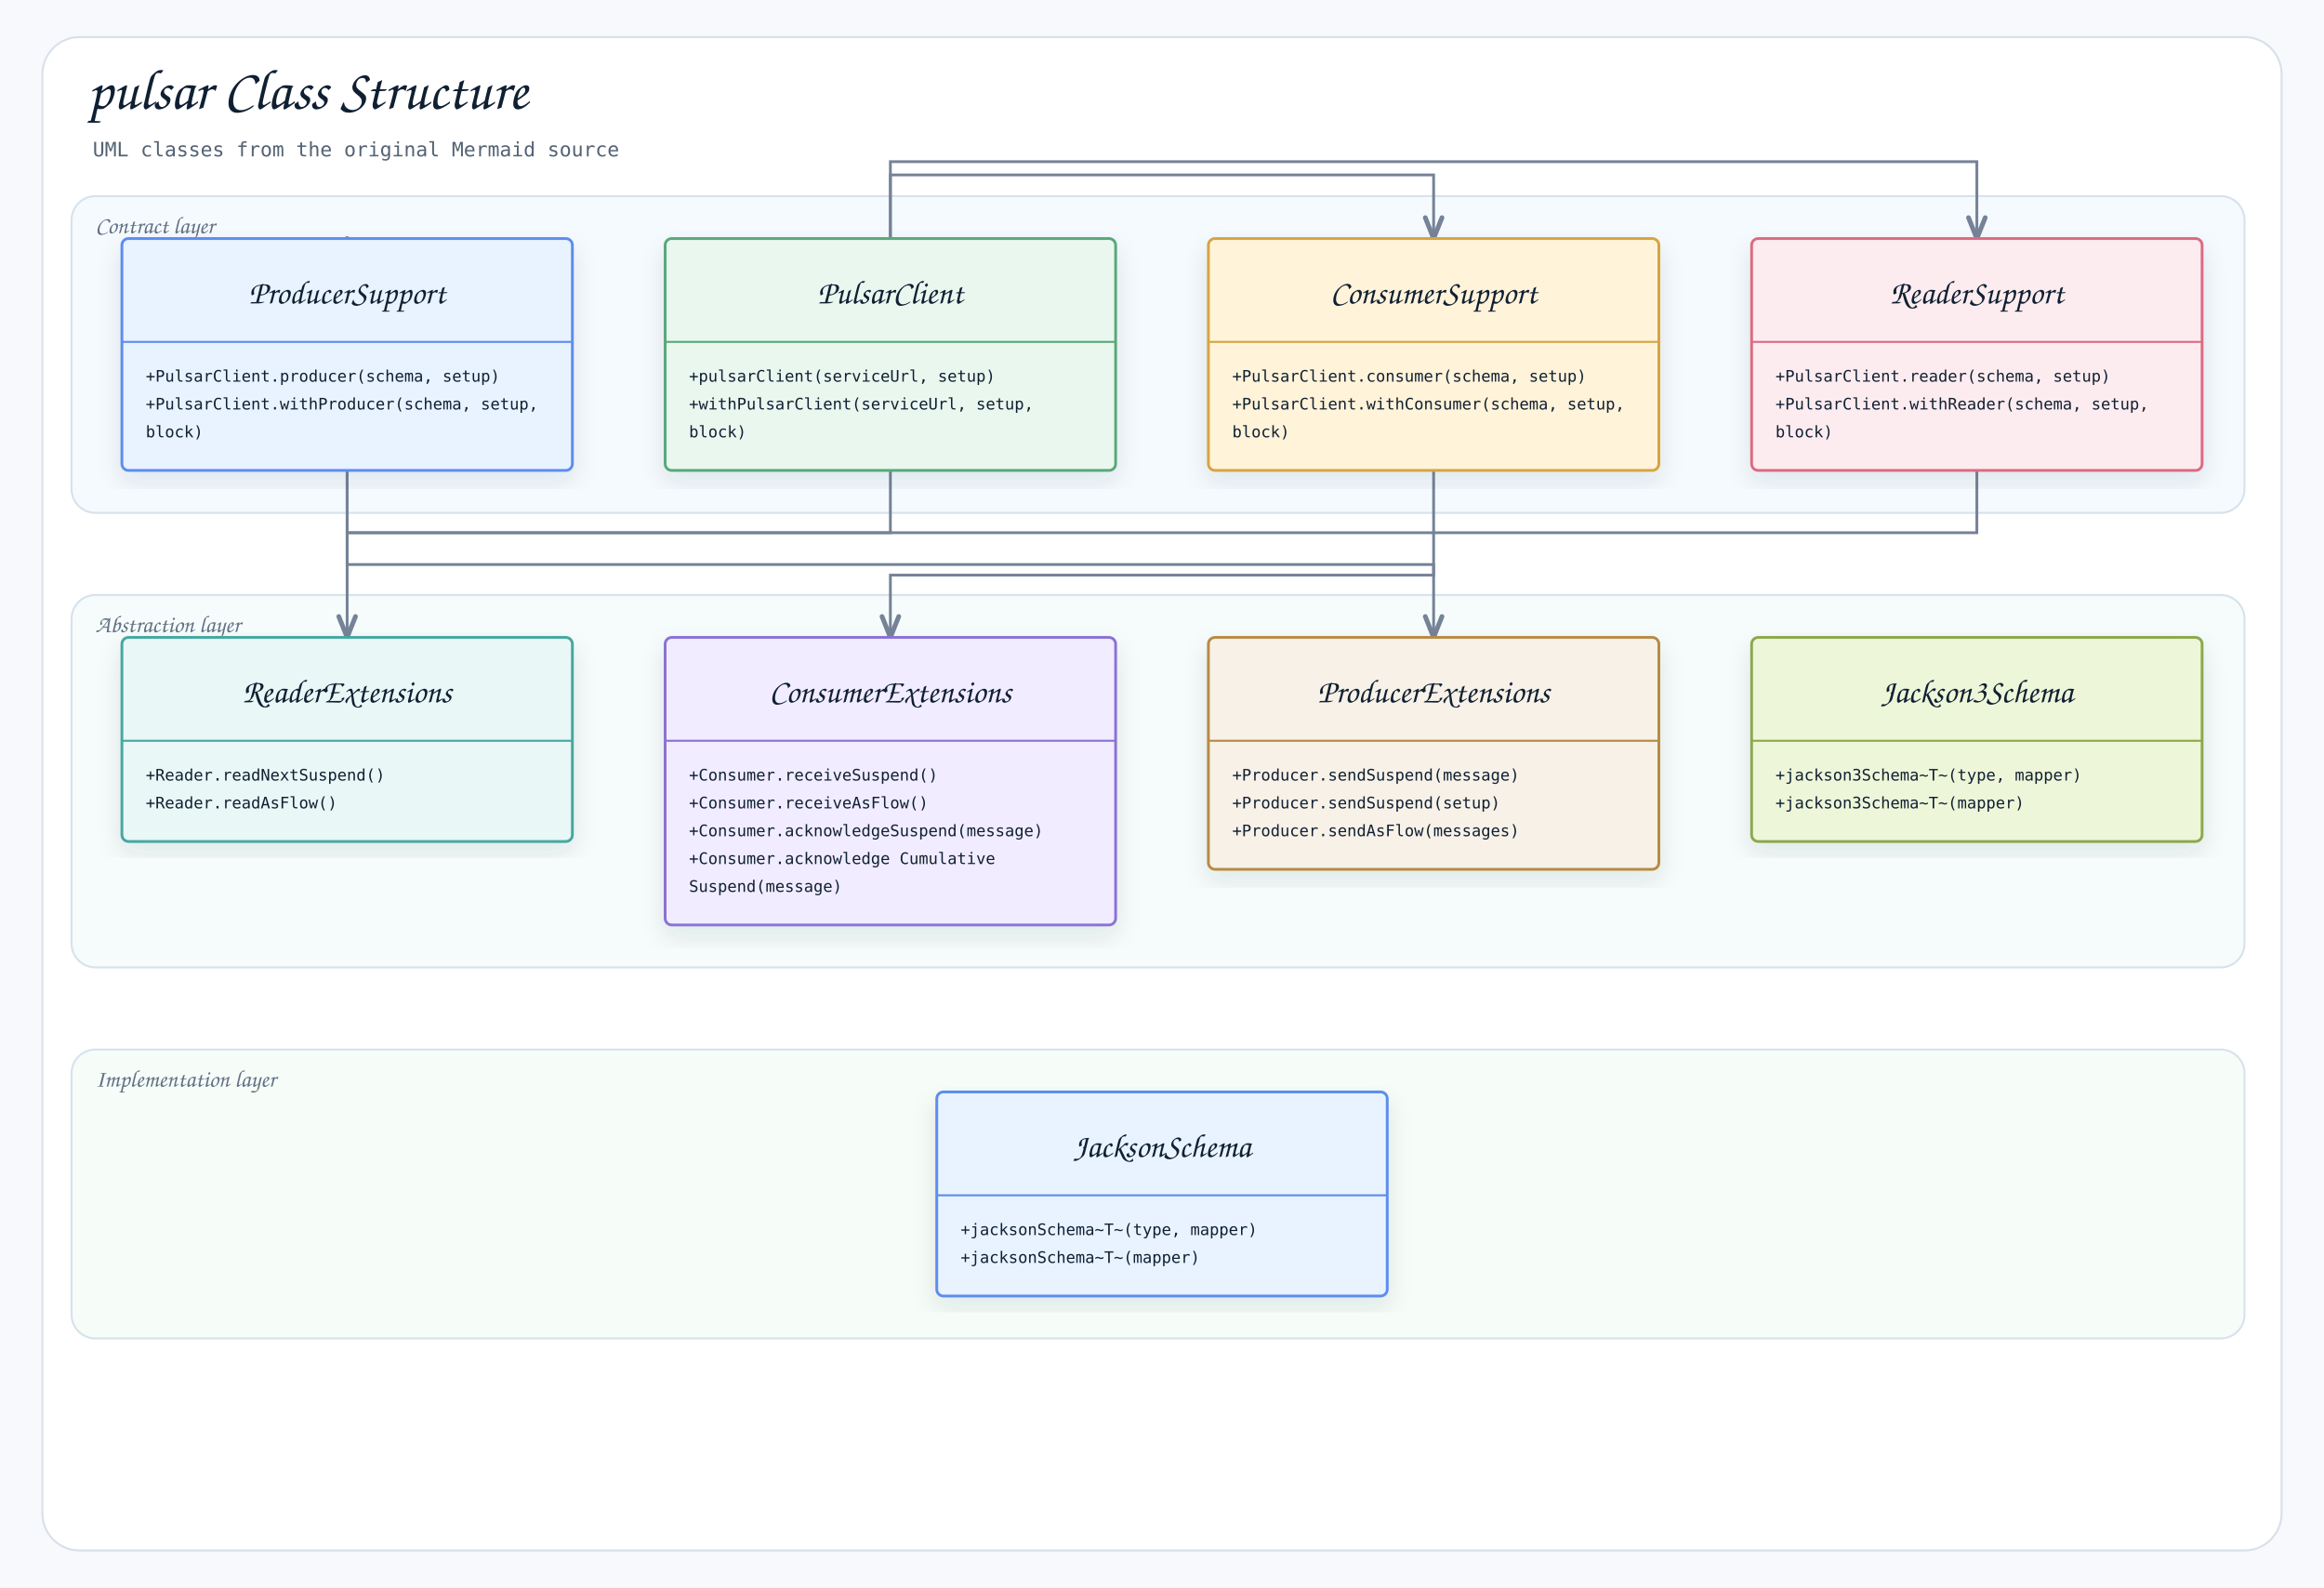
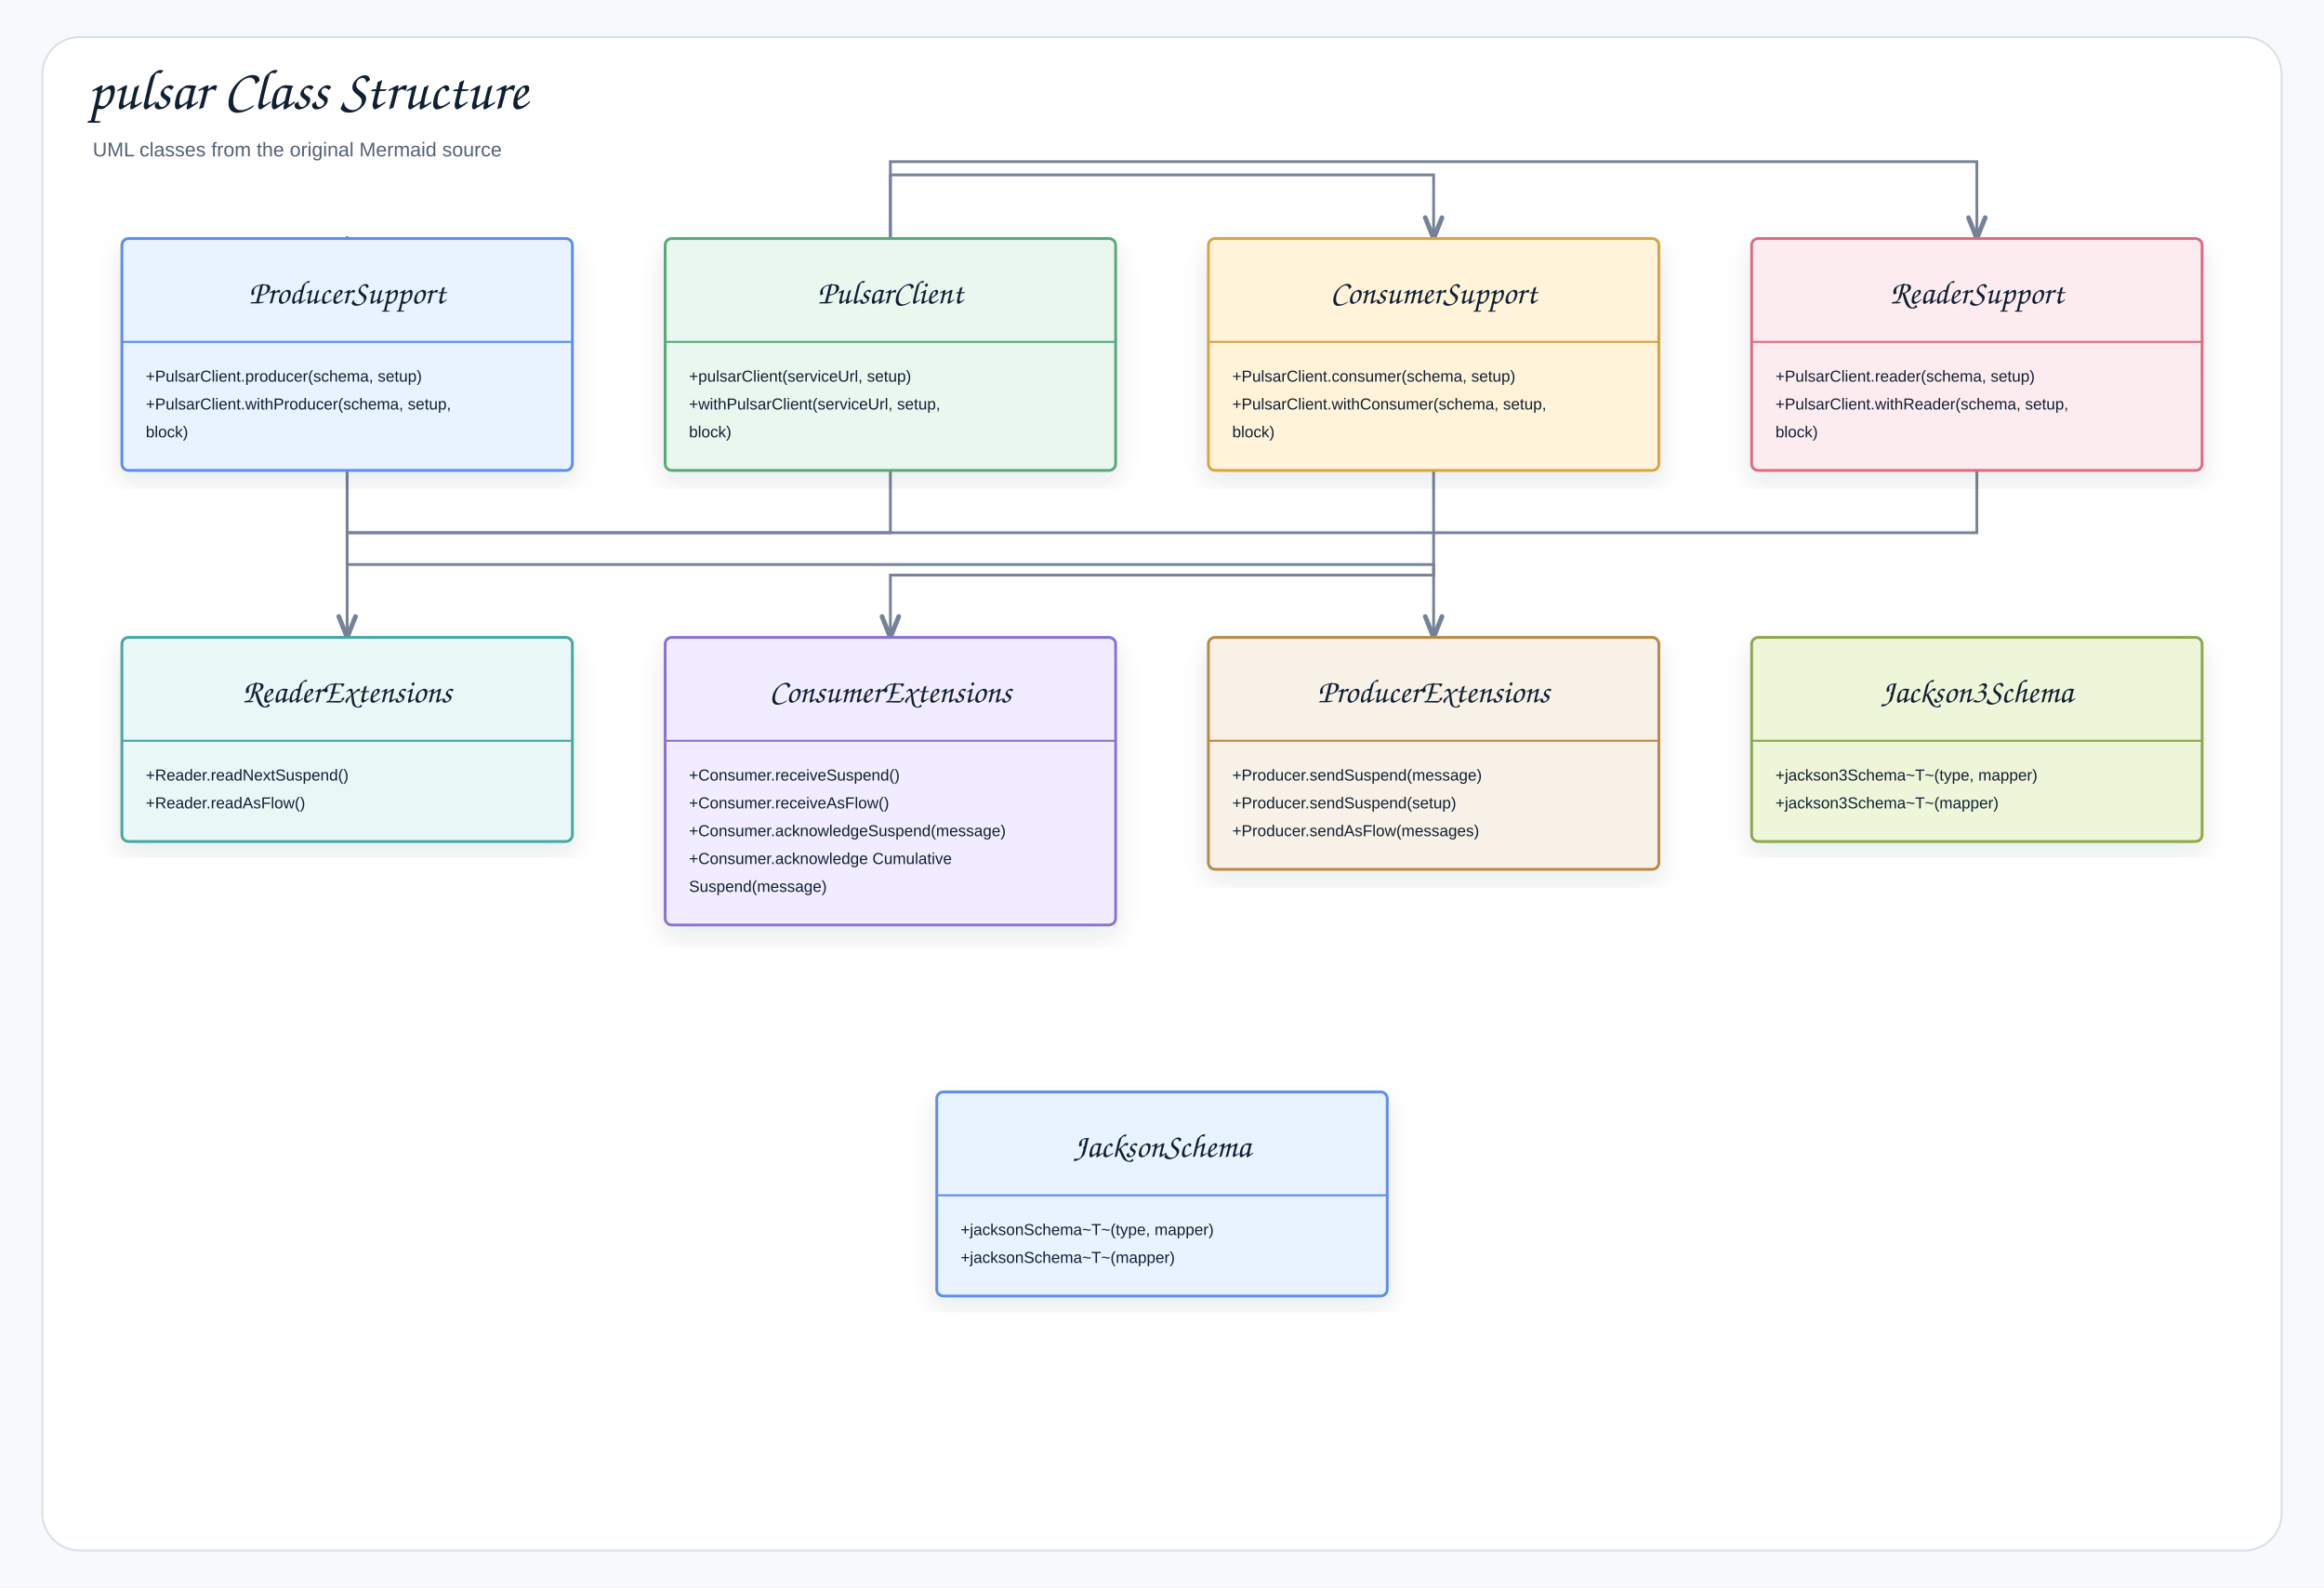
<svg xmlns="http://www.w3.org/2000/svg" width="1754" height="1198" viewBox="0 0 1754 1198" role="img" aria-label="pulsar Class Structure">
  <defs>
    <filter id="shadow" x="-8%" y="-8%" width="116%" height="116%">
      <feDropShadow dx="0" dy="8" stdDeviation="9" flood-color="#1f2937" flood-opacity="0.10" />
    </filter>
    <marker id="openArrow" markerWidth="10" markerHeight="8" refX="8.5" refY="4" orient="auto" markerUnits="strokeWidth">
      <path d="M 1 1 L 8.5 4 L 1 7" fill="none" stroke="#758297" stroke-width="1.7" stroke-linecap="round" stroke-linejoin="round" />
    </marker>
    <marker id="inherit" markerWidth="11" markerHeight="10" refX="9.5" refY="5" orient="auto" markerUnits="strokeWidth">
      <path d="M 0.5 1 L 9.5 5 L 0.5 9 Z" fill="#ffffff" stroke="#758297" stroke-width="1.7" />
    </marker>
    <style>
    .canvas{fill:#f7f9fc}.frame{fill:#fff;stroke:#d8e0ea;stroke-width:1.5}
-     .title{font-family:"Architects Daughter","Comic Mono","Comic Sans MS","Comic Sans",cursive;font-size:43px;font-weight:400;fill:#102033}
-     .subtitle{font-family:"Comic Mono","Comic Sans MS","Comic Sans",monospace;font-size:15px;font-weight:400;fill:#536273}
-     .label{font-family:"Architects Daughter","Comic Mono","Comic Sans MS","Comic Sans",cursive;font-size:25px;font-weight:400;fill:#102033}
-     .smallLabel{font-family:"Architects Daughter","Comic Mono","Comic Sans MS","Comic Sans",cursive;font-size:21px;font-weight:400;fill:#102033}
-     .mono{font-family:"Comic Mono","Comic Sans MS","Comic Sans",monospace;font-size:12px;font-weight:400;fill:#102033}
-     .small{font-family:"Comic Mono","Comic Sans MS","Comic Sans",monospace;font-size:12px;font-weight:400;fill:#536273}
-     .strong{font-family:"Comic Mono","Comic Sans MS","Comic Sans",monospace;font-size:13px;font-weight:400;fill:#102033}
+     .title{font-family:"Architects Daughter","Comic Sans MS","Comic Sans",cursive;font-size:43px;font-weight:400;fill:#102033}
+     .subtitle{font-family:"Comic Sans MS","Comic Sans","Comic Neue",Arial,sans-serif;font-size:15px;font-weight:400;fill:#536273}
+     .label{font-family:"Architects Daughter","Comic Sans MS","Comic Sans",cursive;font-size:25px;font-weight:400;fill:#102033}
+     .smallLabel{font-family:"Architects Daughter","Comic Sans MS","Comic Sans",cursive;font-size:21px;font-weight:400;fill:#102033}
+     .mono{font-family:"Comic Sans MS","Comic Sans","Comic Neue",Arial,sans-serif;font-size:12px;font-weight:400;fill:#102033}
+     .small{font-family:"Comic Sans MS","Comic Sans","Comic Neue",Arial,sans-serif;font-size:12px;font-weight:400;fill:#536273}
+     .strong{font-family:"Comic Sans MS","Comic Sans","Comic Neue",Arial,sans-serif;font-size:13px;font-weight:400;fill:#102033}
    .card{stroke-width:2.1;filter:url(#shadow)}.compartment{stroke-width:1.5;fill:none}
    .line{stroke:#758297;stroke-width:2.1;fill:none;marker-end:url(#openArrow)}
    .plainLine{stroke:#758297;stroke-width:2.1;fill:none}
    .dashed{stroke:#758297;stroke-width:2.1;stroke-dasharray:7 6;fill:none;marker-end:url(#openArrow)}
    .inheritLine{stroke:#758297;stroke-width:2.2;fill:none;marker-end:url(#inherit)}
    .implLine{stroke:#758297;stroke-width:2.2;stroke-dasharray:8 7;fill:none;marker-end:url(#inherit)}
- 
-       /* README_LAYER_BANDS:START */
-       .readmeLayerBand{fill-opacity:.42;stroke:#D7E2EC;stroke-width:1.5}
-       .readmeLayerLabel{font-family:"Architects Daughter","Comic Mono","Comic Sans MS","Comic Sans",cursive;font-size:18px;fill:#627184;font-weight:400}
-       /* README_LAYER_BANDS:END */
-     </style>
+   </style>
  </defs>
  <rect class="canvas" width="1754" height="1198" />
  <rect class="frame" x="32" y="28" width="1690" height="1142" rx="28" />
  <text class="title" x="66" y="82">pulsar Class Structure</text>
  <text class="subtitle" x="70" y="118">UML classes from the original Mermaid source</text>
-   <g id="readme-layer-bands">
-     <g id="readme-layer-1">
-       <rect class="readmeLayerBand" x="54" y="148" width="1640" height="239" rx="18" fill="#E8F3FF" />
-       <text class="readmeLayerLabel" x="72" y="176">Contract layer</text>
-     </g>
-     <g id="readme-layer-2">
-       <rect class="readmeLayerBand" x="54" y="449" width="1640" height="281" rx="18" fill="#E9F7F6" />
-       <text class="readmeLayerLabel" x="72" y="477">Abstraction layer</text>
-     </g>
-     <g id="readme-layer-3">
-       <rect class="readmeLayerBand" x="54" y="792" width="1640" height="218" rx="18" fill="#EAF7EF" />
-       <text class="readmeLayerLabel" x="72" y="820">Implementation layer</text>
-     </g>
-   </g>
  <path class="line" d="M1492 355 L1492 402 L262 402 L262 481" />
  <path class="line" d="M1082 355 L1082 434 L672 434 L672 481" />
  <path class="line" d="M262 355 L262 426 L1082 426 L1082 481" />
  <path class="line" d="M672 355 L672 122 L1492 122 L1492 180" />
  <path class="line" d="M672 355 L672 132 L1082 132 L1082 180" />
  <path class="line" d="M672 355 L672 402 L262 402 L262 180" />
  <g transform="translate(92,180)">
    <rect class="card" x="0" y="0" width="340" height="175" rx="5" fill="#E8F3FF" stroke="#5B8DEF" />
    <line class="compartment" x1="0" y1="78" x2="340" y2="78" stroke="#5B8DEF" />
    <text class="label" x="170" y="49" text-anchor="middle">ProducerSupport</text>
    <text class="mono" x="18" y="108">+PulsarClient.producer(schema, setup)</text>
    <text class="mono" x="18" y="129">+PulsarClient.withProducer(schema, setup,</text>
    <text class="mono" x="18" y="150">block)</text>
  </g>
  <g transform="translate(502,180)">
    <rect class="card" x="0" y="0" width="340" height="175" rx="5" fill="#EAF7EF" stroke="#58A978" />
    <line class="compartment" x1="0" y1="78" x2="340" y2="78" stroke="#58A978" />
    <text class="label" x="170" y="49" text-anchor="middle">PulsarClient</text>
    <text class="mono" x="18" y="108">+pulsarClient(serviceUrl, setup)</text>
    <text class="mono" x="18" y="129">+withPulsarClient(serviceUrl, setup,</text>
    <text class="mono" x="18" y="150">block)</text>
  </g>
  <g transform="translate(912,180)">
    <rect class="card" x="0" y="0" width="340" height="175" rx="5" fill="#FFF3D9" stroke="#D6A441" />
    <line class="compartment" x1="0" y1="78" x2="340" y2="78" stroke="#D6A441" />
    <text class="label" x="170" y="49" text-anchor="middle">ConsumerSupport</text>
    <text class="mono" x="18" y="108">+PulsarClient.consumer(schema, setup)</text>
    <text class="mono" x="18" y="129">+PulsarClient.withConsumer(schema, setup,</text>
    <text class="mono" x="18" y="150">block)</text>
  </g>
  <g transform="translate(1322,180)">
    <rect class="card" x="0" y="0" width="340" height="175" rx="5" fill="#FDECEF" stroke="#DC6B82" />
    <line class="compartment" x1="0" y1="78" x2="340" y2="78" stroke="#DC6B82" />
    <text class="label" x="170" y="49" text-anchor="middle">ReaderSupport</text>
    <text class="mono" x="18" y="108">+PulsarClient.reader(schema, setup)</text>
    <text class="mono" x="18" y="129">+PulsarClient.withReader(schema, setup,</text>
    <text class="mono" x="18" y="150">block)</text>
  </g>
  <g transform="translate(92,481)">
    <rect class="card" x="0" y="0" width="340" height="154" rx="5" fill="#E9F7F6" stroke="#45A7A1" />
    <line class="compartment" x1="0" y1="78" x2="340" y2="78" stroke="#45A7A1" />
    <text class="label" x="170" y="49" text-anchor="middle">ReaderExtensions</text>
    <text class="mono" x="18" y="108">+Reader.readNextSuspend()</text>
    <text class="mono" x="18" y="129">+Reader.readAsFlow()</text>
  </g>
  <g transform="translate(502,481)">
    <rect class="card" x="0" y="0" width="340" height="217" rx="5" fill="#F1ECFF" stroke="#8A72D6" />
    <line class="compartment" x1="0" y1="78" x2="340" y2="78" stroke="#8A72D6" />
    <text class="label" x="170" y="49" text-anchor="middle">ConsumerExtensions</text>
    <text class="mono" x="18" y="108">+Consumer.receiveSuspend()</text>
    <text class="mono" x="18" y="129">+Consumer.receiveAsFlow()</text>
    <text class="mono" x="18" y="150">+Consumer.acknowledgeSuspend(message)</text>
    <text class="mono" x="18" y="171">+Consumer.acknowledge Cumulative</text>
    <text class="mono" x="18" y="192">Suspend(message)</text>
  </g>
  <g transform="translate(912,481)">
    <rect class="card" x="0" y="0" width="340" height="175" rx="5" fill="#F7F1E7" stroke="#B88A44" />
    <line class="compartment" x1="0" y1="78" x2="340" y2="78" stroke="#B88A44" />
    <text class="label" x="170" y="49" text-anchor="middle">ProducerExtensions</text>
    <text class="mono" x="18" y="108">+Producer.sendSuspend(message)</text>
    <text class="mono" x="18" y="129">+Producer.sendSuspend(setup)</text>
    <text class="mono" x="18" y="150">+Producer.sendAsFlow(messages)</text>
  </g>
  <g transform="translate(1322,481)">
    <rect class="card" x="0" y="0" width="340" height="154" rx="5" fill="#EEF6D9" stroke="#8BA84D" />
    <line class="compartment" x1="0" y1="78" x2="340" y2="78" stroke="#8BA84D" />
    <text class="label" x="170" y="49" text-anchor="middle">Jackson3Schema</text>
    <text class="mono" x="18" y="108">+jackson3Schema~T~(type, mapper)</text>
    <text class="mono" x="18" y="129">+jackson3Schema~T~(mapper)</text>
  </g>
  <g transform="translate(707,824)">
    <rect class="card" x="0" y="0" width="340" height="154" rx="5" fill="#E8F3FF" stroke="#5B8DEF" />
    <line class="compartment" x1="0" y1="78" x2="340" y2="78" stroke="#5B8DEF" />
    <text class="label" x="170" y="49" text-anchor="middle">JacksonSchema</text>
    <text class="mono" x="18" y="108">+jacksonSchema~T~(type, mapper)</text>
    <text class="mono" x="18" y="129">+jacksonSchema~T~(mapper)</text>
  </g>
</svg>
